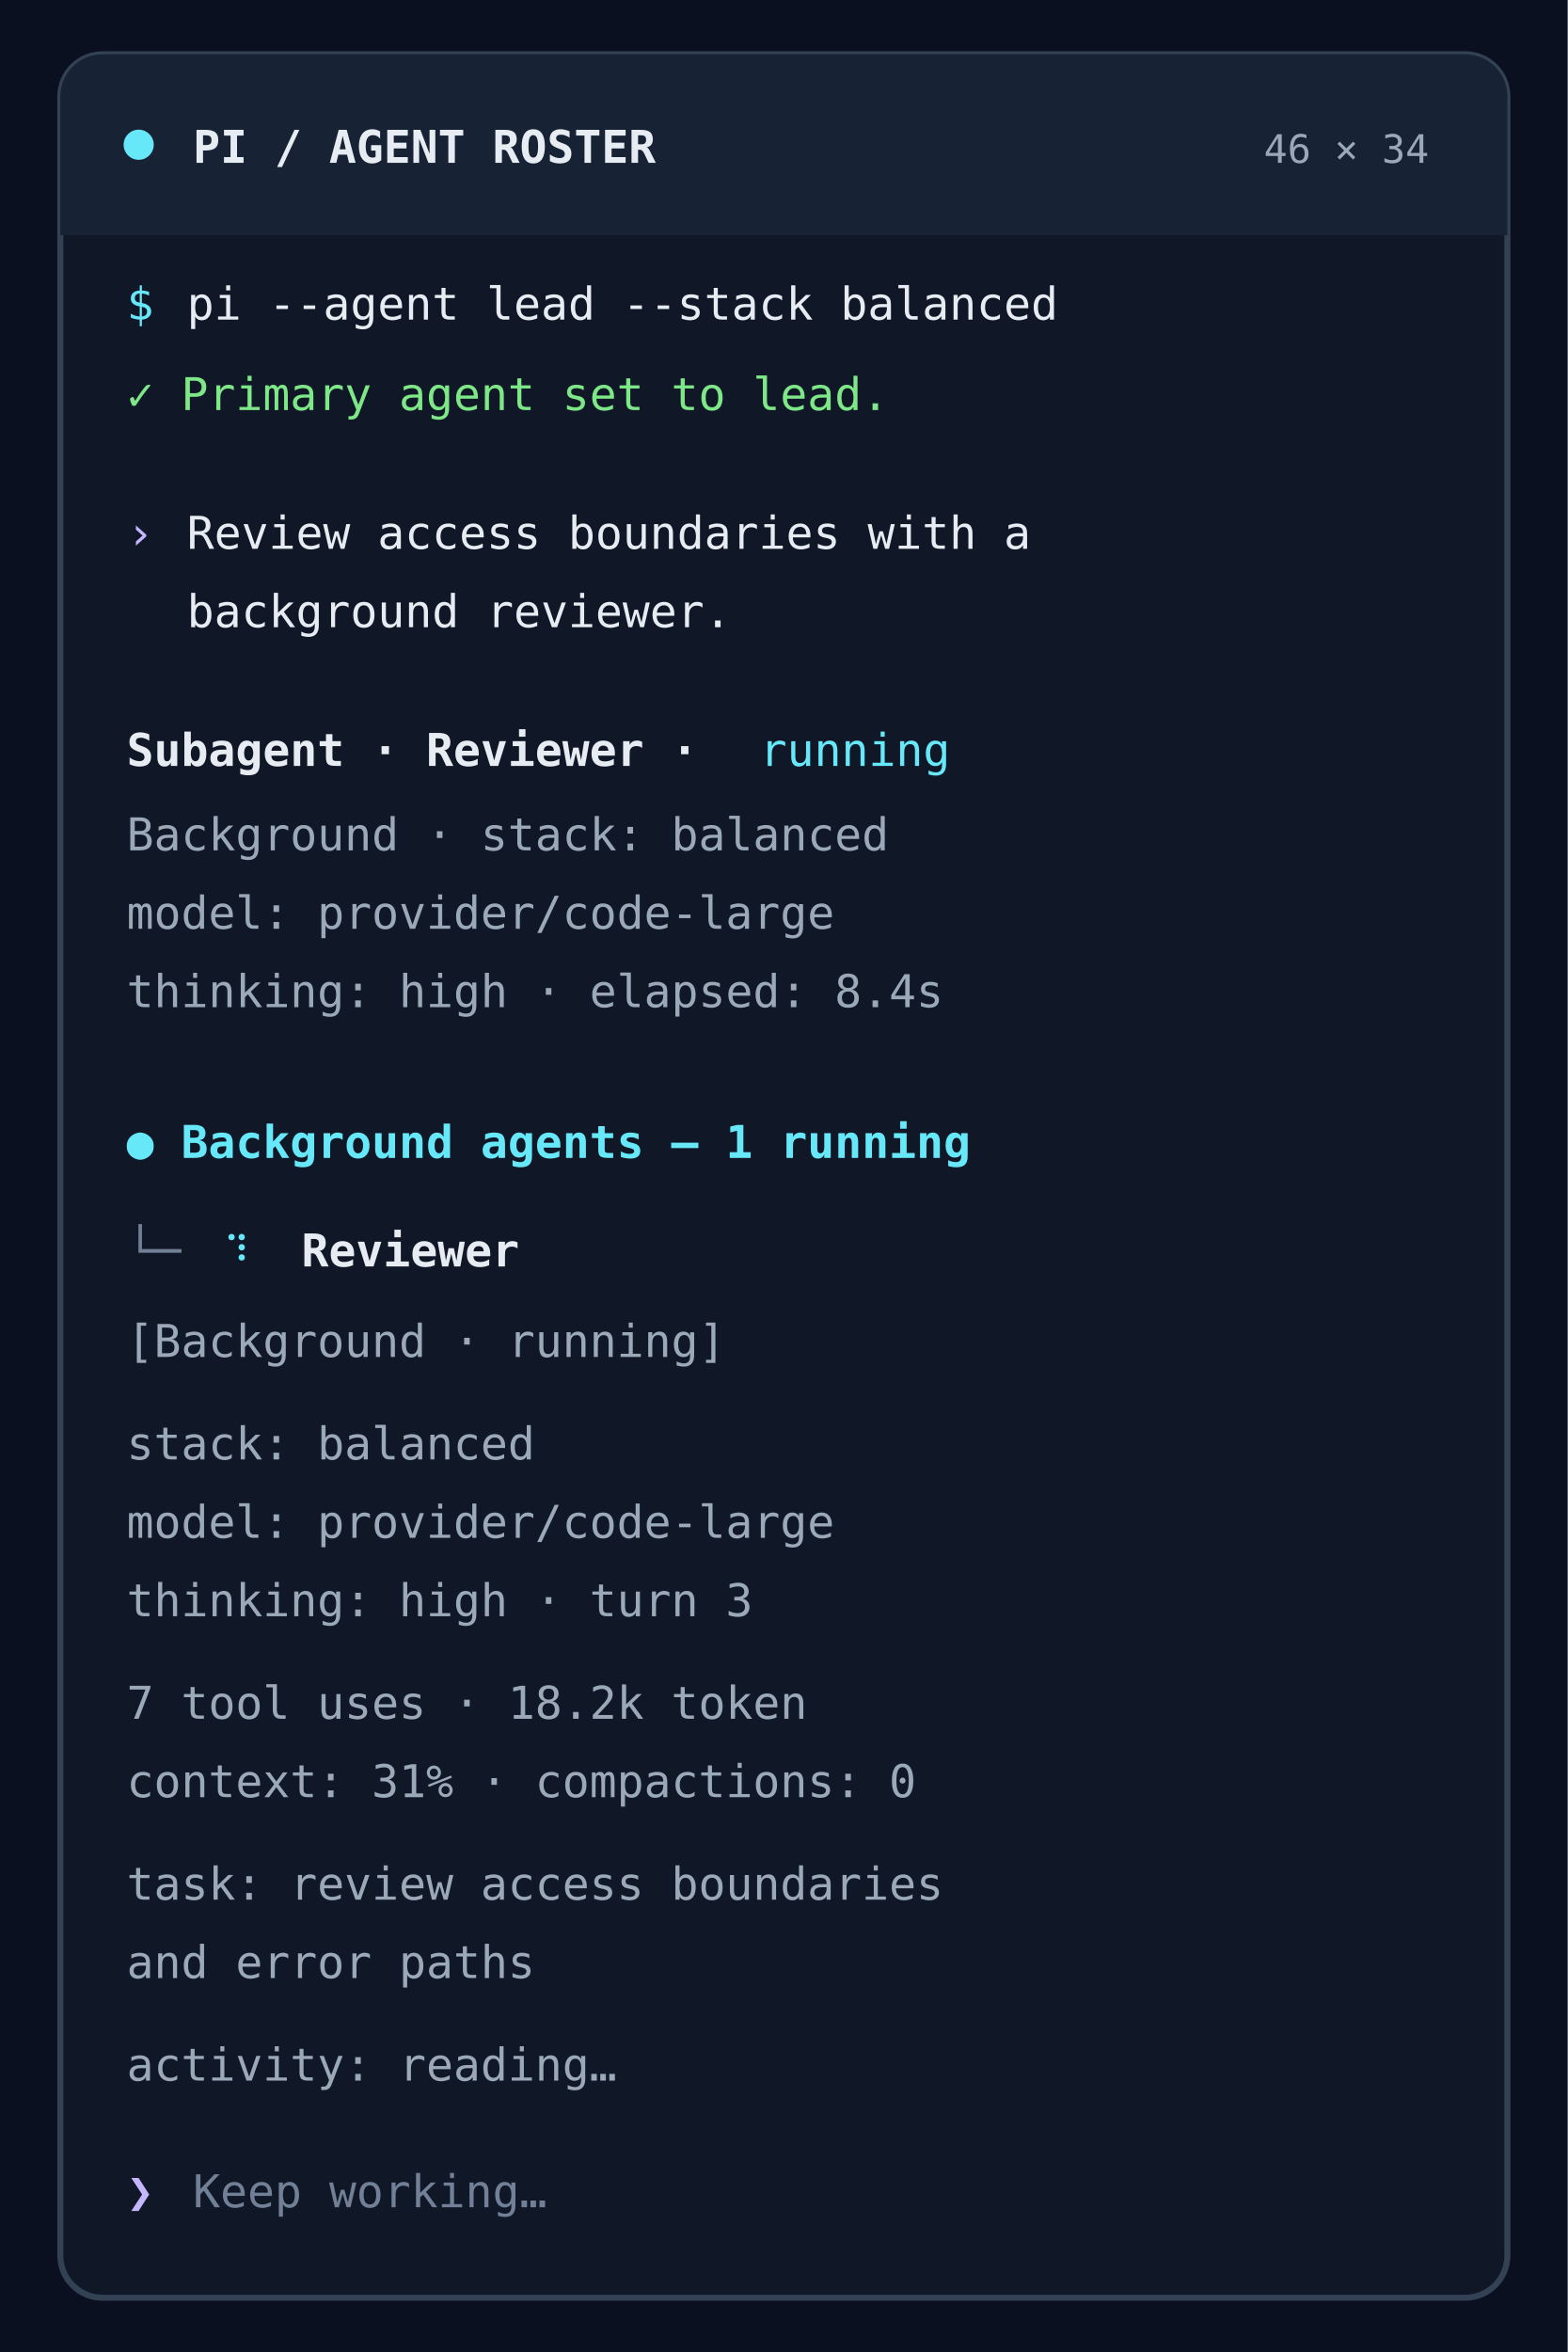
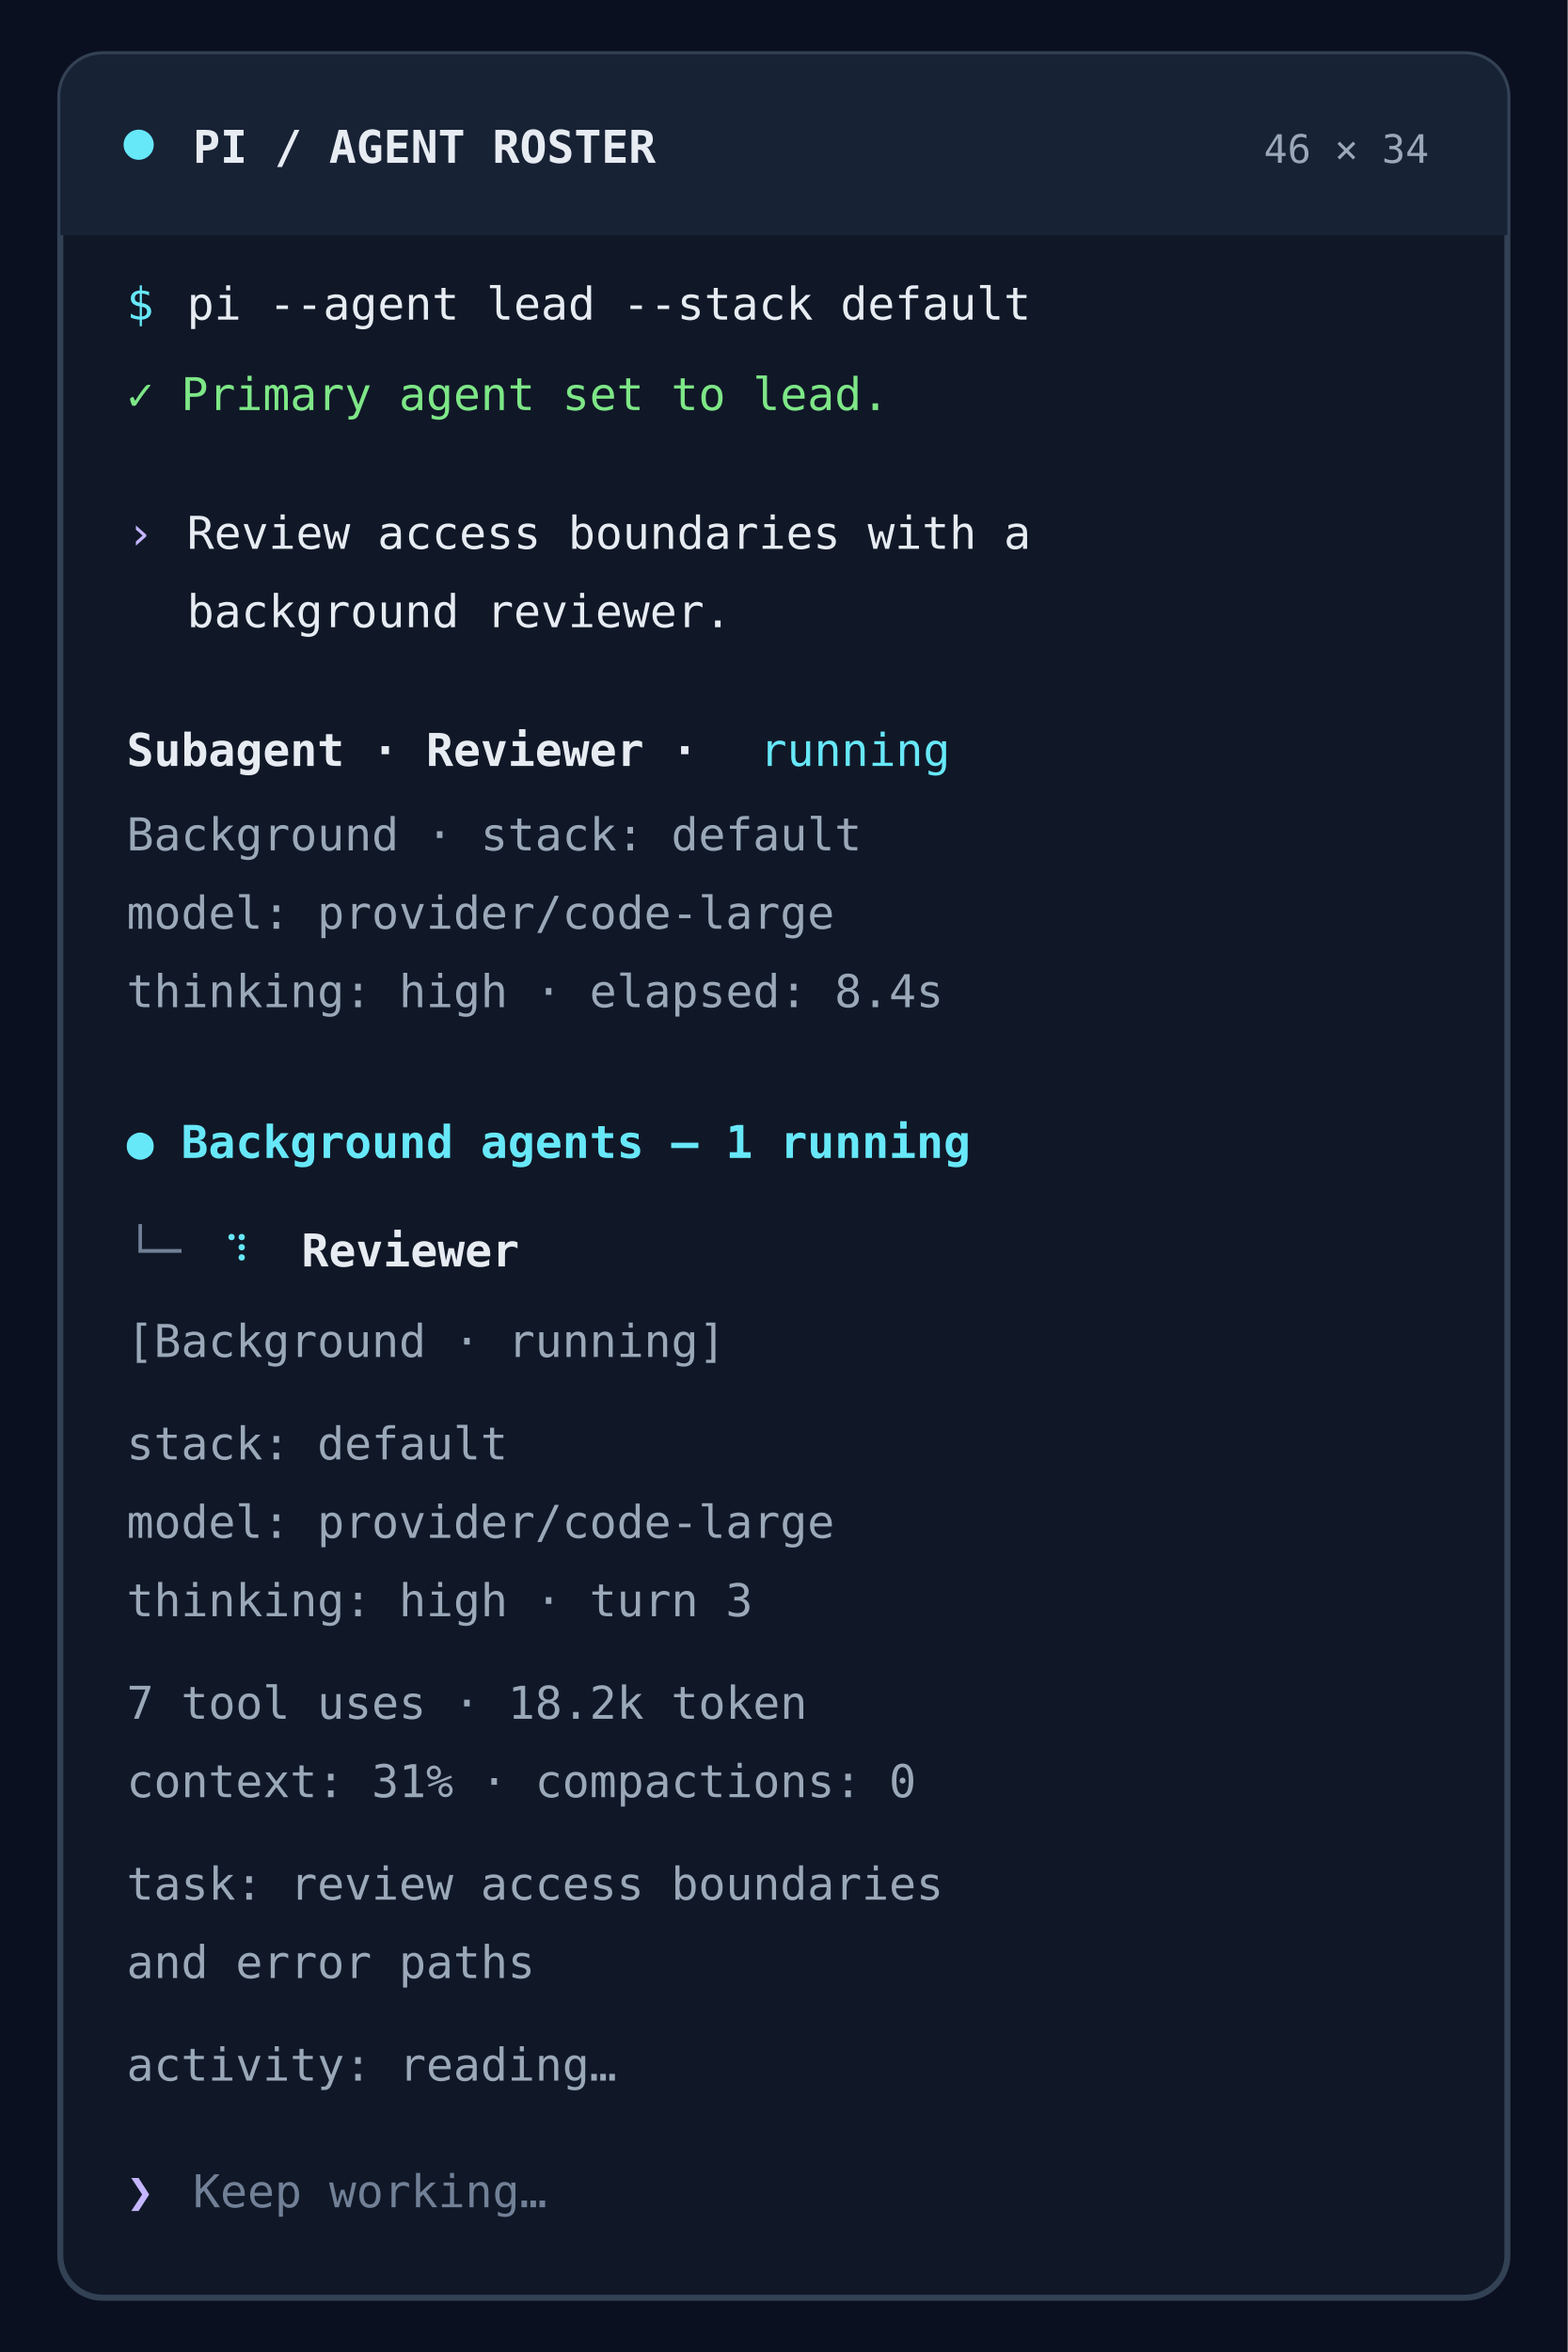
<svg xmlns="http://www.w3.org/2000/svg" width="520" height="780" viewBox="0 0 520 780" role="img" aria-labelledby="title desc">
  <rect width="520" height="780" fill="#0b1020" />
  <rect x="20" y="18" width="480" height="744" rx="14" fill="#101827" stroke="#334155" stroke-width="2" />
  <path d="M34 18h452a14 14 0 0 1 14 14v46H20V32a14 14 0 0 1 14-14Z" fill="#182235" />
  <circle cx="46" cy="48" r="5" fill="#67e8f9" />
  <text x="64" y="54" fill="#e7ecf3" font-family="ui-monospace, SFMono-Regular, Menlo, Consolas, monospace" font-size="15" font-weight="700">PI / AGENT ROSTER</text>
  <text x="474" y="54" text-anchor="end" fill="#9aa8b8" font-family="ui-monospace, SFMono-Regular, Menlo, Consolas, monospace" font-size="13">46 × 34</text>
  <g font-family="ui-monospace, SFMono-Regular, Menlo, Consolas, monospace" font-size="15">
    <text x="42" y="106" fill="#67e8f9">$</text>
-     <text x="62" y="106" fill="#e7ecf3">pi --agent lead --stack balanced</text>
+     <text x="62" y="106" fill="#e7ecf3">pi --agent lead --stack default</text>
    <text x="42" y="136" fill="#7ee787">✓ Primary agent set to lead.</text>
    <text x="42" y="182" fill="#c4b5fd">›</text>
    <text x="62" y="182" fill="#e7ecf3">Review access boundaries with a</text>
    <text x="62" y="208" fill="#e7ecf3">background reviewer.</text>
    <text x="42" y="254" fill="#e7ecf3" font-weight="700">Subagent · Reviewer ·</text>
    <text x="252" y="254" fill="#67e8f9">running</text>
-     <text x="42" y="282" fill="#9aa8b8">Background · stack: balanced</text>
+     <text x="42" y="282" fill="#9aa8b8">Background · stack: default</text>
    <text x="42" y="308" fill="#9aa8b8">model: provider/code-large</text>
    <text x="42" y="334" fill="#9aa8b8">thinking: high · elapsed: 8.4s</text>
    <text x="42" y="384" fill="#67e8f9" font-weight="700">● Background agents — 1 running</text>
    <text x="42" y="420" fill="#718096">└─</text>
    <text x="74" y="420" fill="#67e8f9">⠹</text>
    <text x="100" y="420" fill="#e7ecf3" font-weight="700">Reviewer</text>
    <text x="42" y="450" fill="#9aa8b8">   [Background · running]</text>
-     <text x="42" y="484" fill="#9aa8b8">   stack: balanced</text>
+     <text x="42" y="484" fill="#9aa8b8">   stack: default</text>
    <text x="42" y="510" fill="#9aa8b8">   model: provider/code-large</text>
    <text x="42" y="536" fill="#9aa8b8">   thinking: high · turn 3</text>
    <text x="42" y="570" fill="#9aa8b8">   7 tool uses · 18.2k token</text>
    <text x="42" y="596" fill="#9aa8b8">   context: 31% · compactions: 0</text>
    <text x="42" y="630" fill="#9aa8b8">   task: review access boundaries</text>
    <text x="42" y="656" fill="#9aa8b8">   and error paths</text>
    <text x="42" y="690" fill="#9aa8b8">   activity: reading…</text>
    <text x="42" y="732" fill="#c4b5fd">❯</text>
    <text x="64" y="732" fill="#718096">Keep working…</text>
  </g>
</svg>
